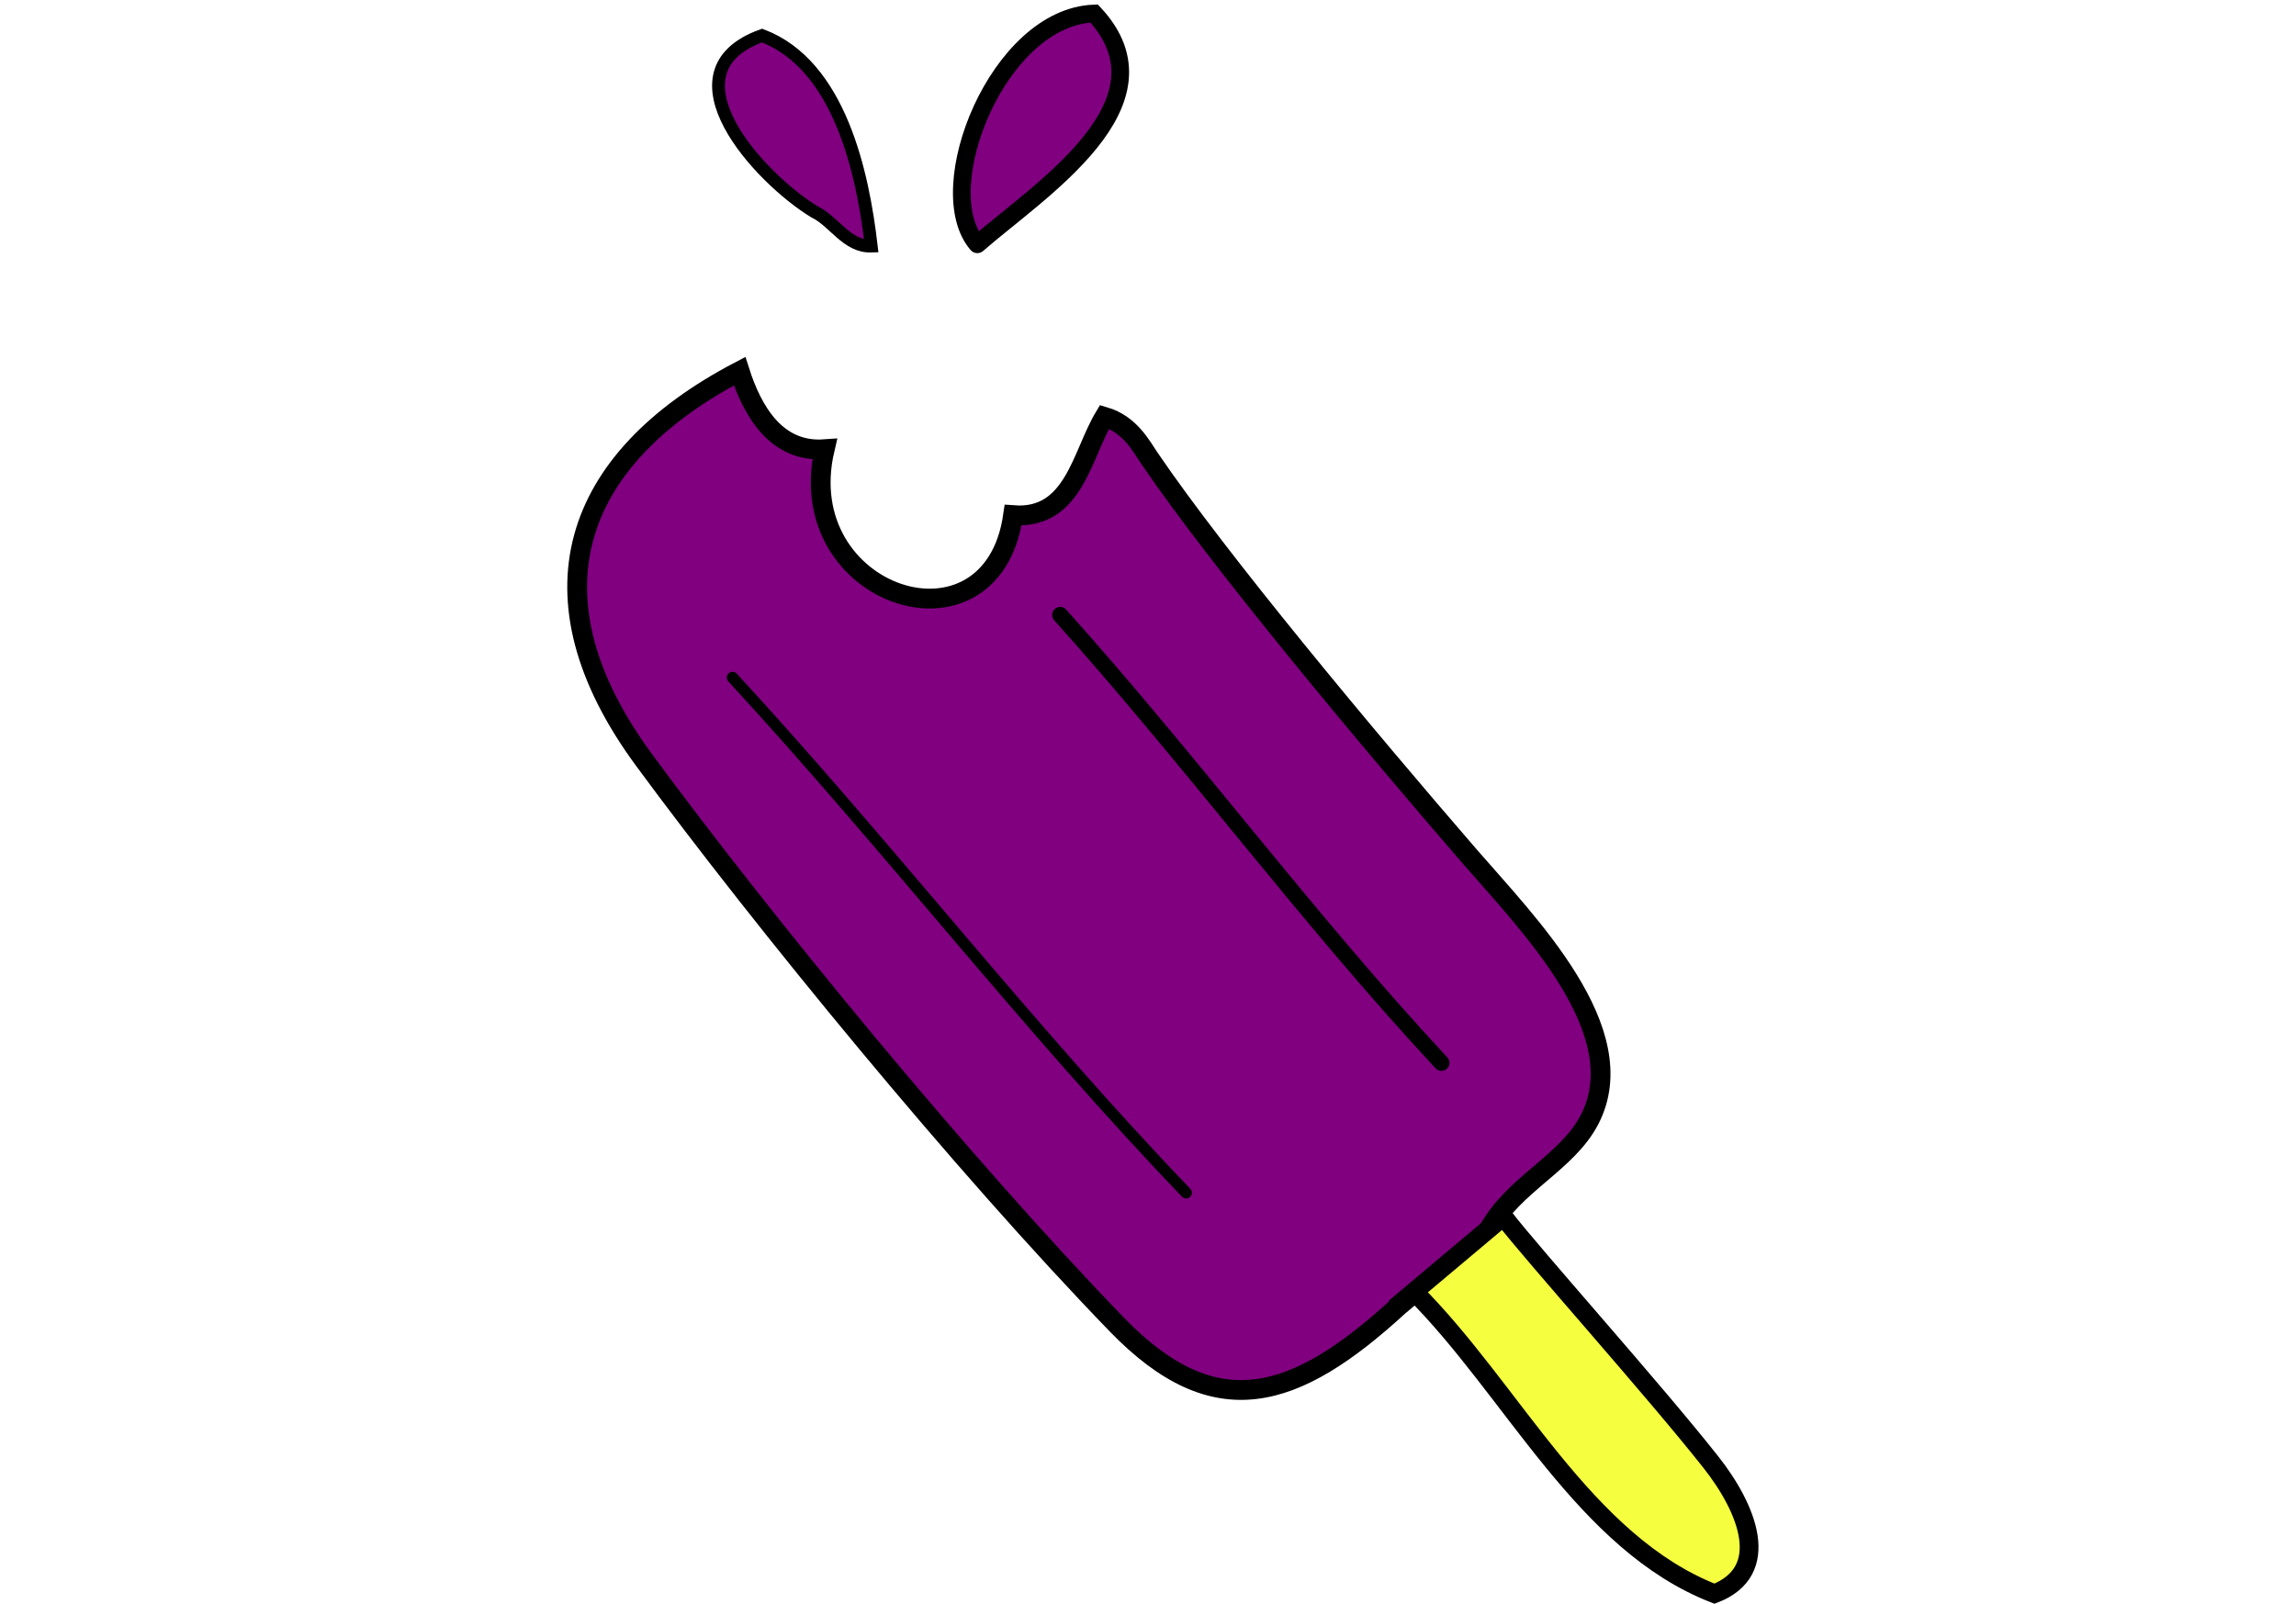
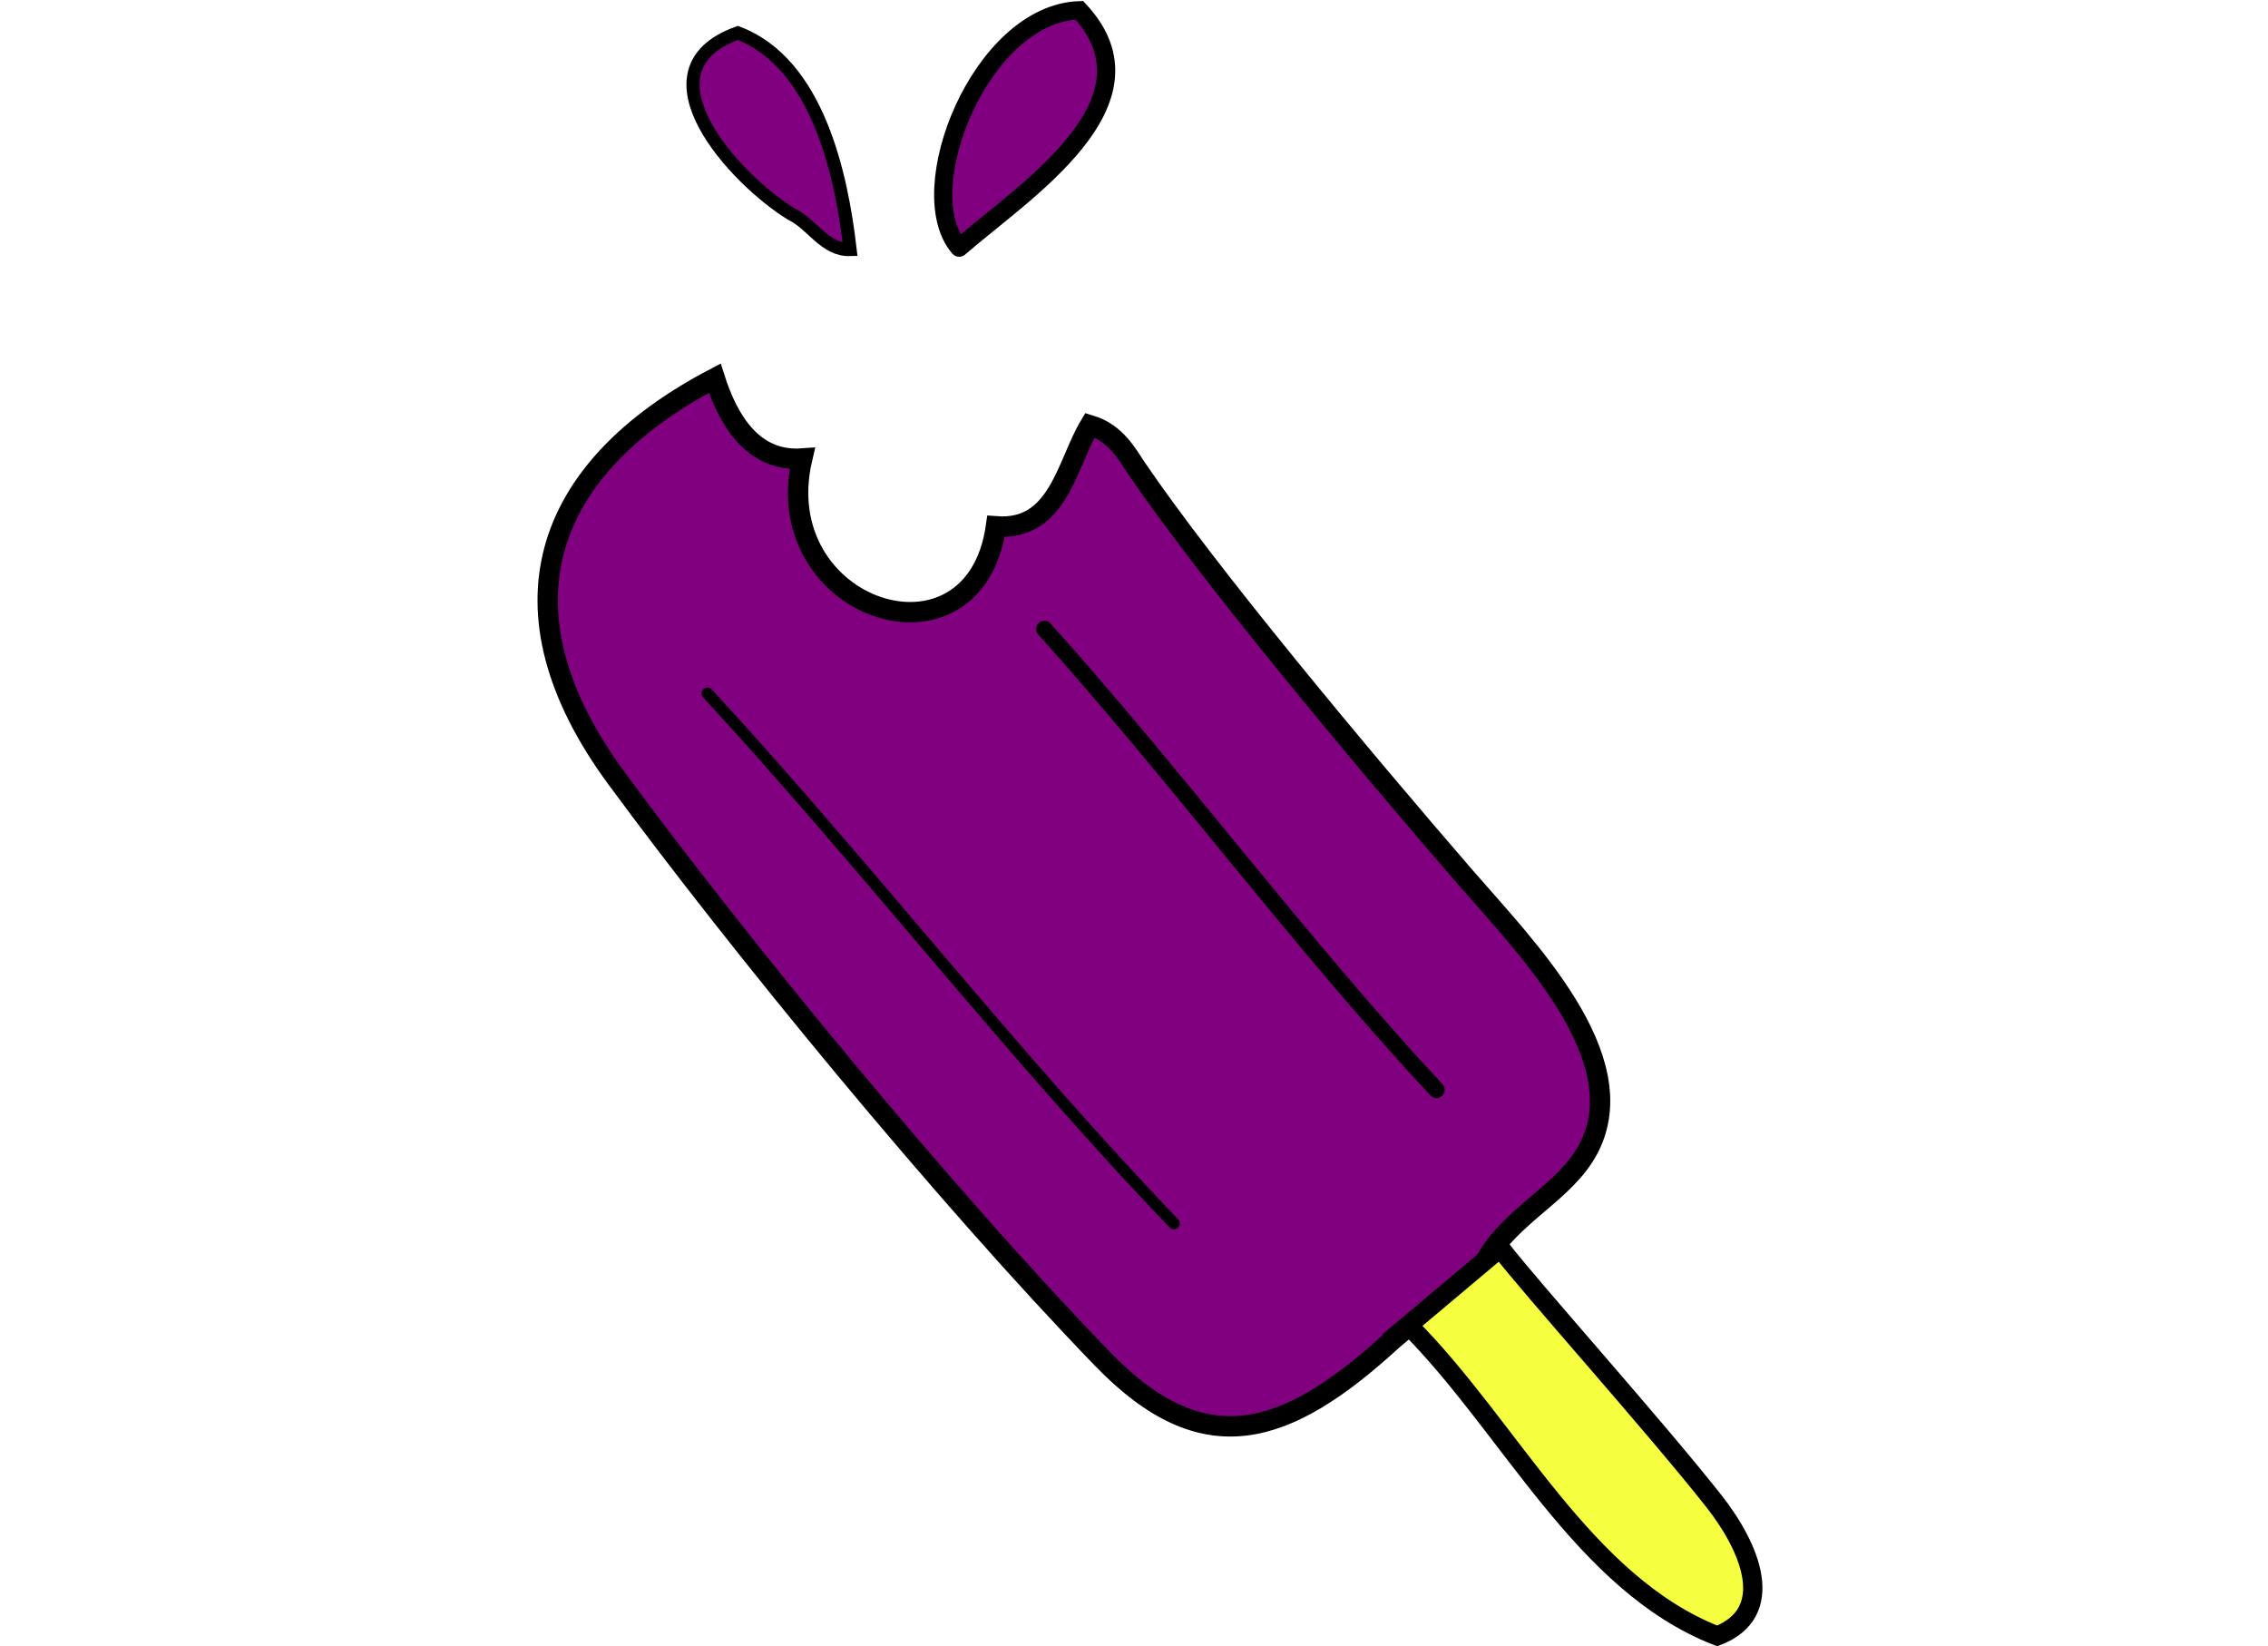
- <svg xmlns="http://www.w3.org/2000/svg" width="10.994in" height="7.682in">
+ <svg xmlns="http://www.w3.org/2000/svg" width="11.986in" height="8.695in">
  <g>
-     <path fill-rule="evenodd" clip-rule="evenodd" fill="#800080" stroke-width="9.105" stroke-linecap="round" d="m642.991,600.48c-47.682,43.736 -84.299,55.371 -129.645,8.518c-71.313,-73.684 -162.605,-185.232 -217.322,-259.597c-55.022,-74.781 -33.562,-138.149 43.966,-178.733c5.795,18.175 16.735,37.524 39.091,35.894c-15.911,67.972 76.955,98.47 86.634,30.323c27.948,2.141 31.496,-27.753 41.996,-45.229c11.721,3.452 16.829,13.418 20.675,19.078c31.856,46.894 100.107,128.647 147.038,182.879c26.743,30.905 76.198,80.479 55.321,121.055c-10.422,20.254 -35.066,29.709 -46.712,51.299l-41.041,34.513z" id="svg_5" stroke="#000000" />
-     <path fill-rule="evenodd" clip-rule="evenodd" fill="#F6FF3F" stroke-width="8.629" stroke-linecap="round" d="m650.027,593.913c45.492,45.421 77.959,115.464 138.097,138.88c26.873,-10.448 15.121,-39.263 -1.781,-60.632c-26.909,-34.027 -81.302,-94.641 -95.276,-112.758l-41.041,34.51z" id="svg_6" stroke="#000000" />
-     <path fill-rule="evenodd" clip-rule="evenodd" fill="none" stroke-width="5.298" stroke-linecap="round" d="m545.243,548.431c-72.87,-75.947 -136.99,-159.321 -208.494,-236.883" id="svg_7" stroke="#000000" />
-     <path fill-rule="evenodd" clip-rule="evenodd" fill="none" stroke-width="7.388" stroke-linecap="round" d="m662.592,488.708c-61.621,-66.247 -115.188,-139.087 -175.246,-205.959" id="svg_8" stroke="#000000" />
-     <path fill-rule="evenodd" clip-rule="evenodd" fill="#800080" stroke-width="5.888" stroke-linecap="round" d="m374.356,97.362c9.148,4.387 14.856,16.146 26.139,15.79c-3.876,-33.537 -14.473,-83.238 -50.202,-96.819c-46.329,16.684 -1.067,65.758 24.063,81.028" id="svg_9" stroke="#000000" />
-     <path fill-rule="evenodd" clip-rule="evenodd" fill="#800080" stroke-width="8.148" stroke-linecap="round" d="m449.263,112.314c28.307,-24.737 92.146,-64.916 53.686,-106.107c-44.138,1.576 -75.559,80.833 -53.686,106.107" id="svg_10" stroke="#000000" />
+     <g transform="matrix(1.13491 0 0 1.13491 -23.2314 -1.84855)" id="svg_1">
+       <path stroke="#000000" id="svg_5" d="m642.991,600.48c-47.682,43.736 -84.299,55.371 -129.645,8.518c-71.313,-73.684 -162.605,-185.232 -217.322,-259.597c-55.022,-74.781 -33.562,-138.149 43.966,-178.733c5.795,18.175 16.735,37.524 39.091,35.894c-15.911,67.972 76.955,98.47 86.634,30.323c27.948,2.141 31.496,-27.753 41.996,-45.229c11.721,3.452 16.829,13.418 20.675,19.078c31.856,46.894 100.107,128.647 147.038,182.879c26.743,30.905 76.198,80.479 55.321,121.055c-10.422,20.254 -35.066,29.709 -46.712,51.299l-41.041,34.513z" stroke-linecap="round" stroke-width="9.105" fill="#800080" clip-rule="evenodd" fill-rule="evenodd" />
+       <path stroke="#000000" id="svg_6" d="m650.027,593.913c45.492,45.421 77.959,115.464 138.097,138.88c26.873,-10.448 15.121,-39.263 -1.781,-60.632c-26.909,-34.027 -81.302,-94.641 -95.276,-112.758l-41.041,34.51z" stroke-linecap="round" stroke-width="8.629" fill="#F6FF3F" clip-rule="evenodd" fill-rule="evenodd" />
+       <path stroke="#000000" id="svg_7" d="m545.243,548.431c-72.87,-75.947 -136.99,-159.321 -208.494,-236.883" stroke-linecap="round" stroke-width="5.298" fill="none" clip-rule="evenodd" fill-rule="evenodd" />
+       <path stroke="#000000" id="svg_8" d="m662.592,488.708c-61.621,-66.247 -115.188,-139.087 -175.246,-205.959" stroke-linecap="round" stroke-width="7.388" fill="none" clip-rule="evenodd" fill-rule="evenodd" />
+       <path stroke="#000000" id="svg_9" d="m374.356,97.362c9.148,4.387 14.856,16.146 26.139,15.79c-3.876,-33.537 -14.473,-83.238 -50.202,-96.819c-46.329,16.684 -1.067,65.758 24.063,81.028" stroke-linecap="round" stroke-width="5.888" fill="#800080" clip-rule="evenodd" fill-rule="evenodd" />
+       <path stroke="#000000" id="svg_10" d="m449.263,112.314c28.307,-24.737 92.146,-64.916 53.686,-106.107c-44.138,1.576 -75.559,80.833 -53.686,106.107" stroke-linecap="round" stroke-width="8.148" fill="#800080" clip-rule="evenodd" fill-rule="evenodd" />
+     </g>
  </g>
</svg>
